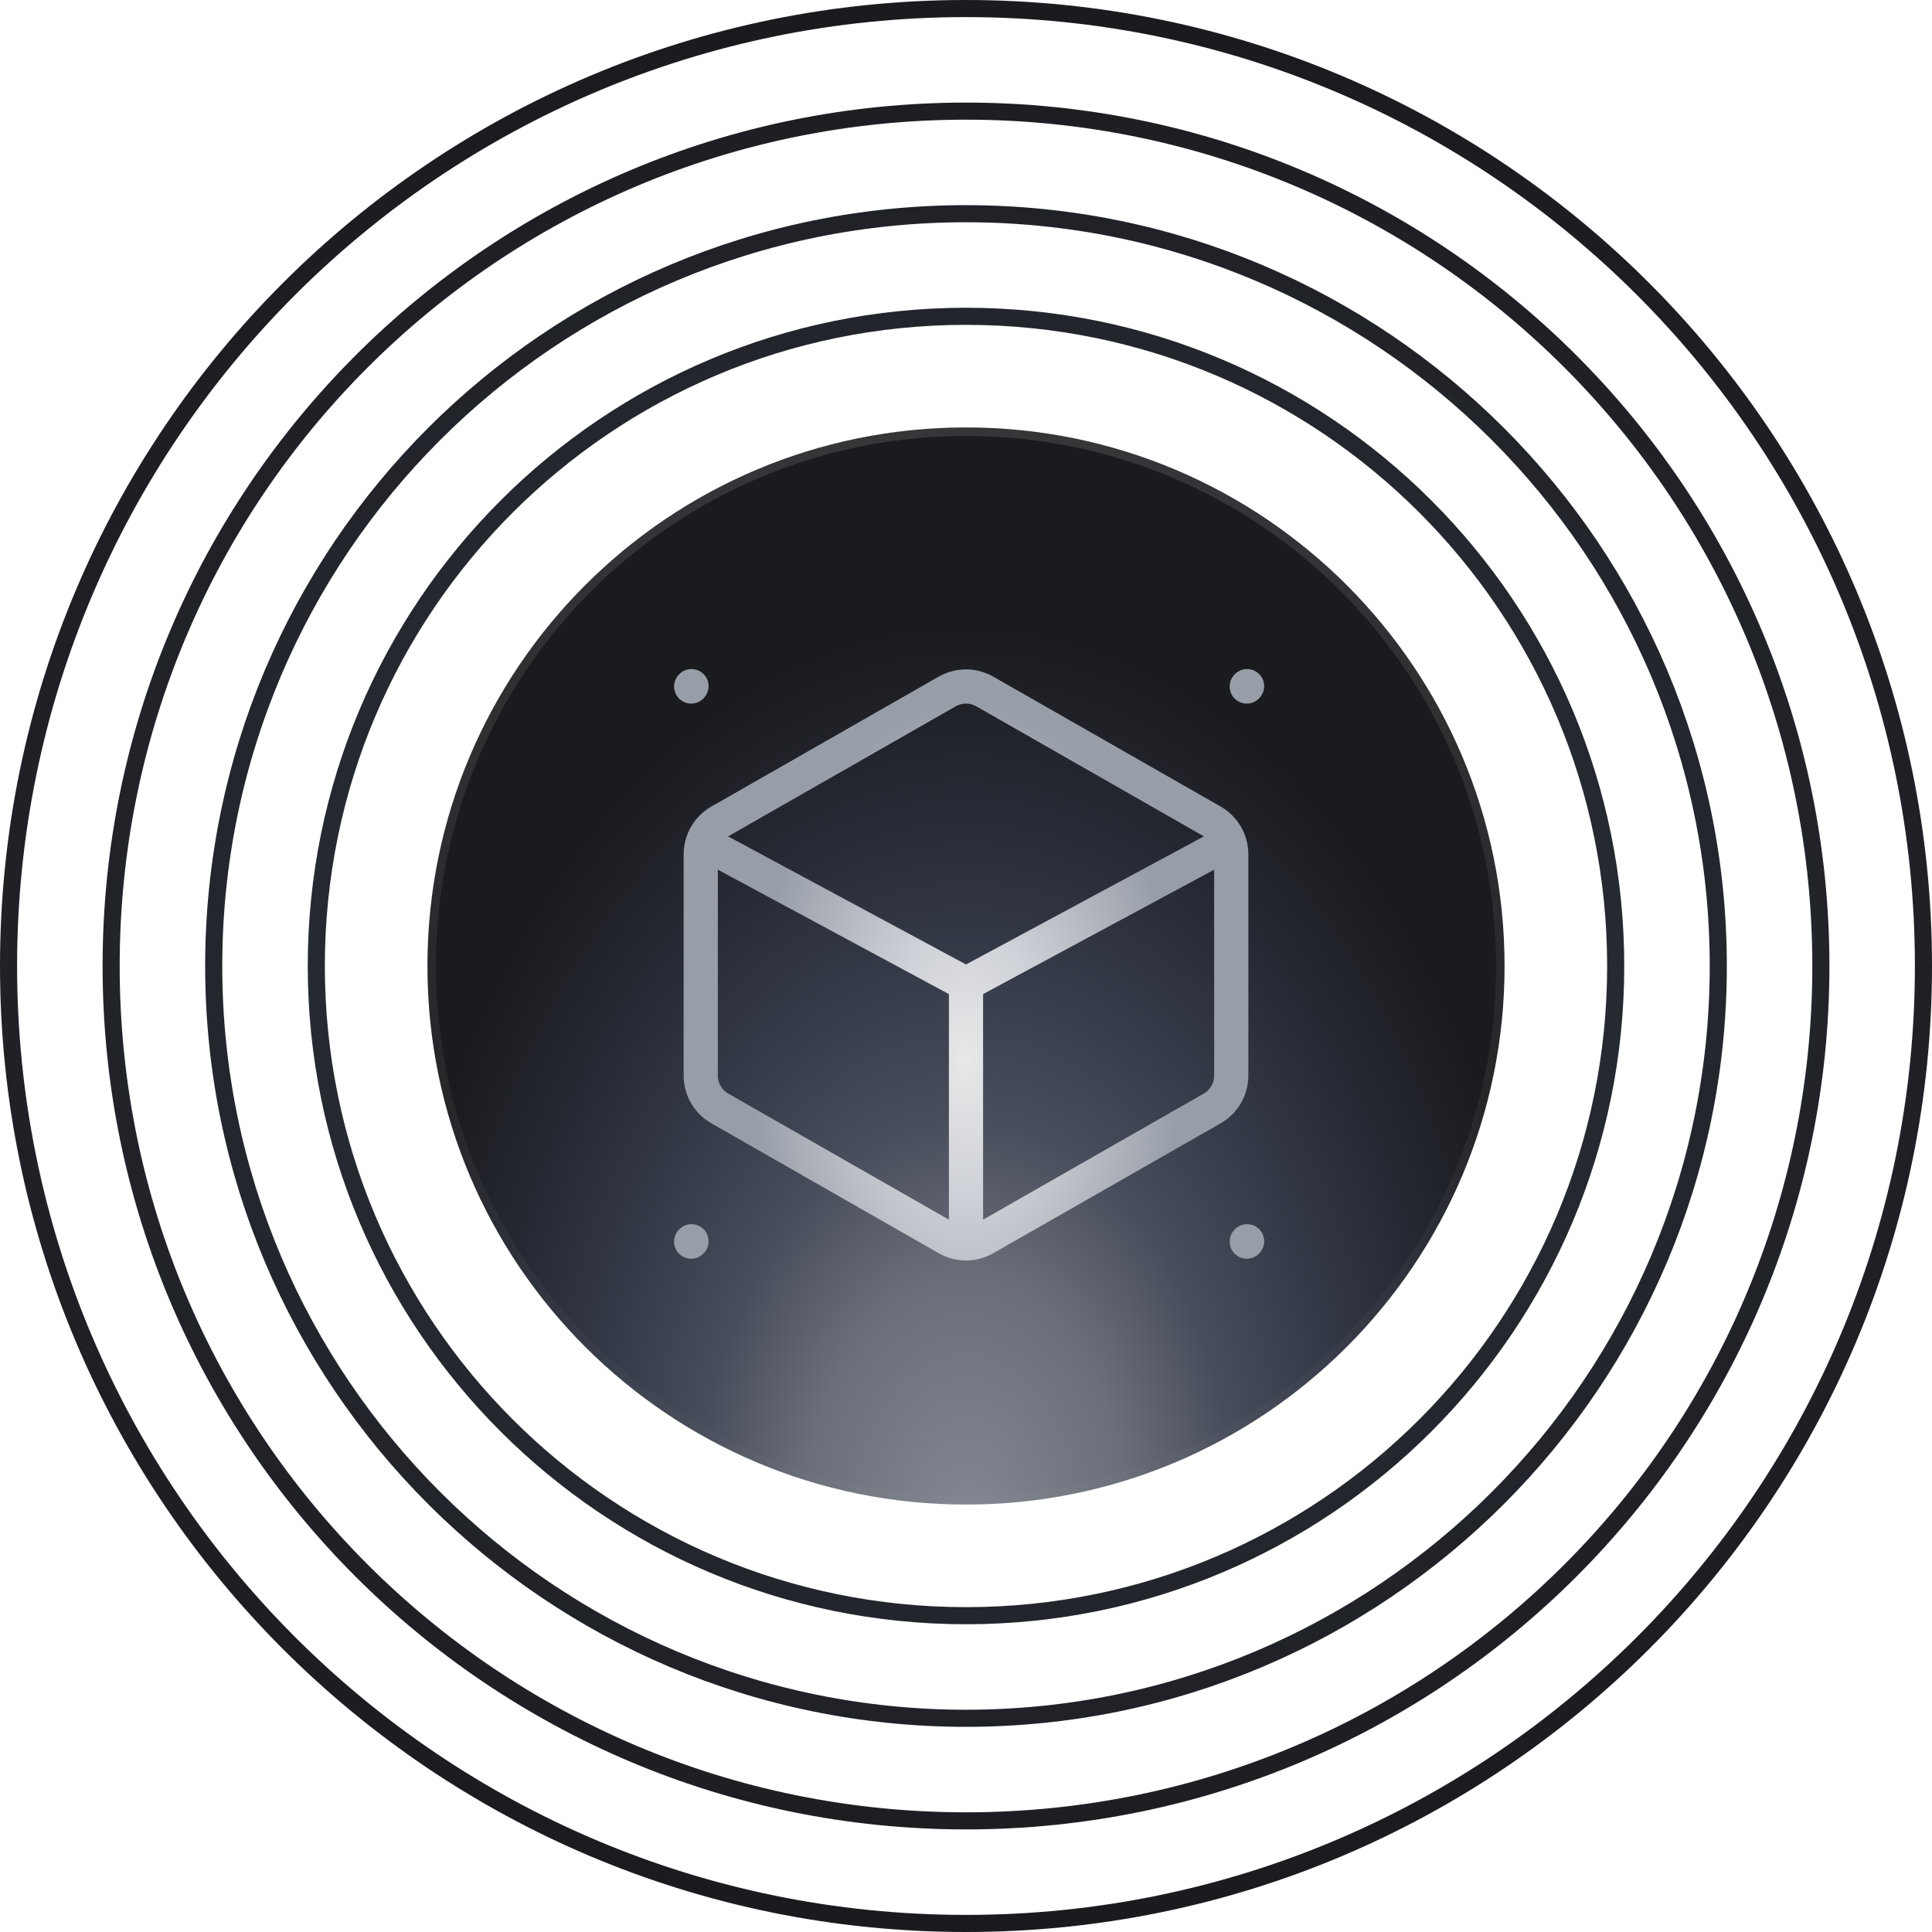
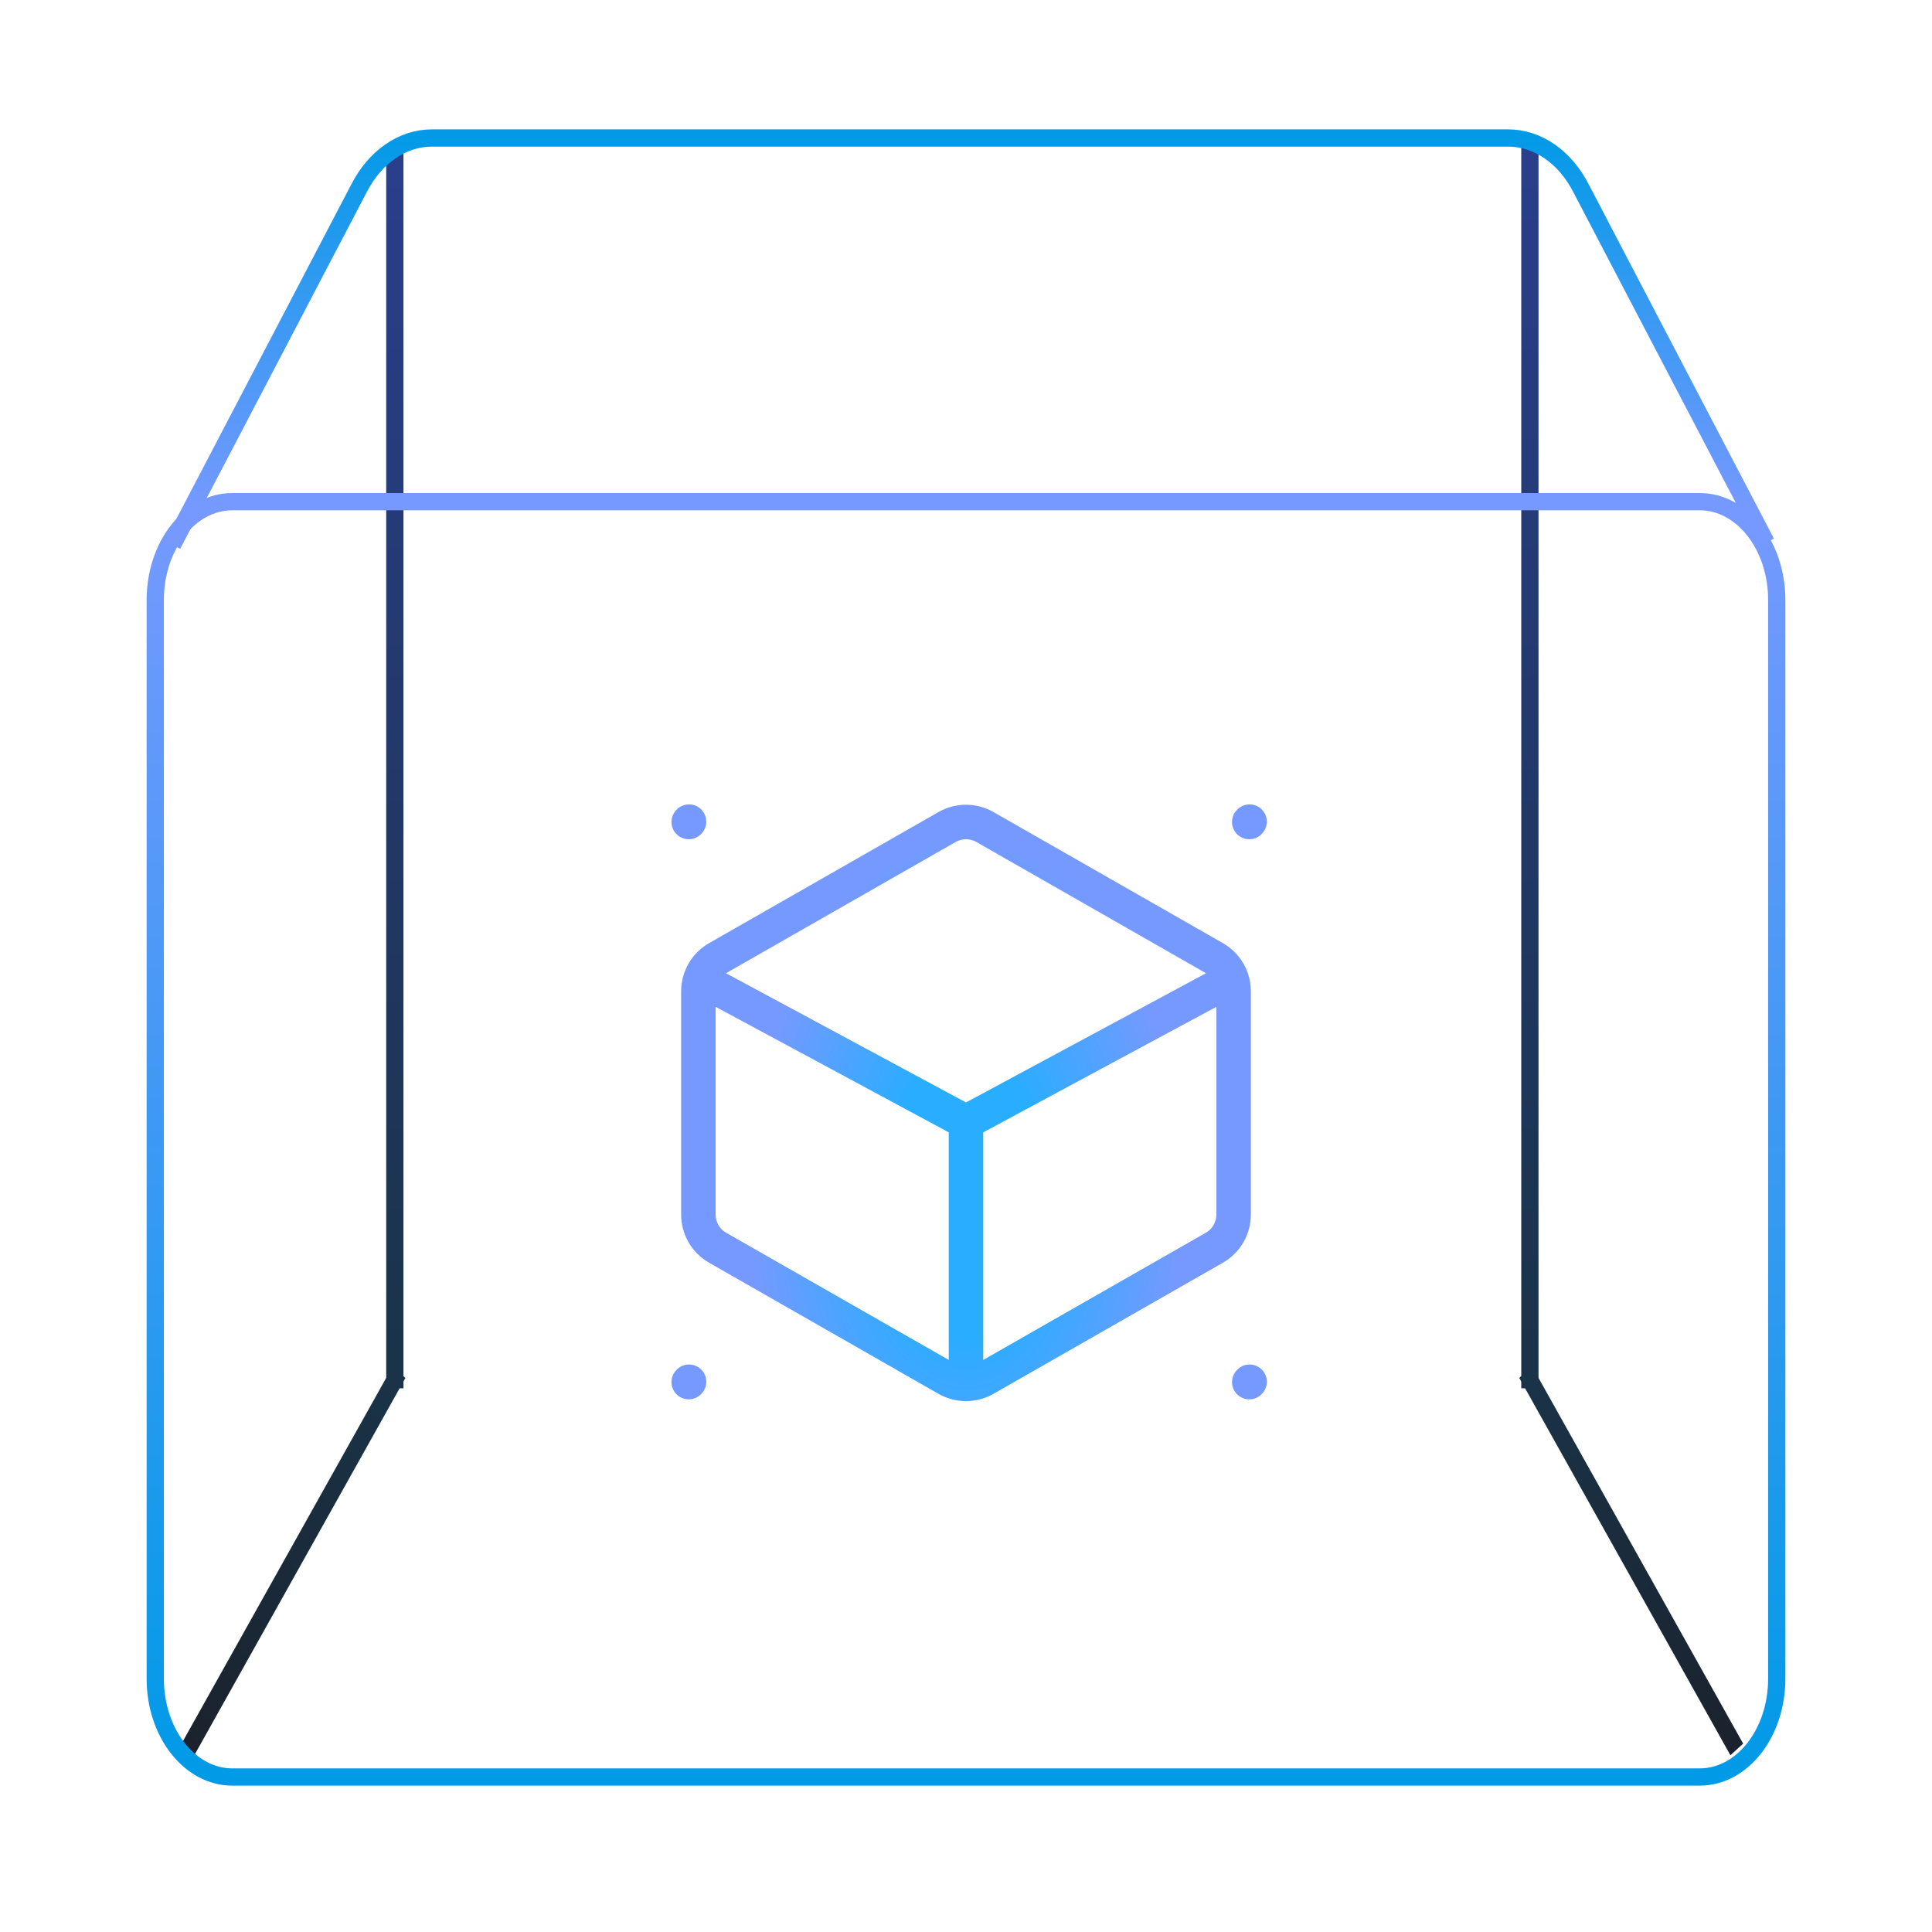
- <svg xmlns="http://www.w3.org/2000/svg" width="113" height="113" viewBox="0 0 113 113" fill="none">
-   <path d="M94.5 56.5C94.5 77.487 77.487 94.5 56.5 94.5C35.513 94.5 18.5 77.487 18.5 56.5C18.5 35.513 35.513 18.5 56.5 18.5C77.487 18.5 94.5 35.513 94.5 56.5Z" stroke="url(#paint0_radial_7856_801)" />
-   <path d="M100.5 56.5C100.5 80.8 80.8 100.5 56.5 100.5C32.2 100.5 12.5 80.8 12.5 56.5C12.5 32.2 32.2 12.5 56.5 12.5C80.8 12.5 100.5 32.2 100.5 56.5Z" stroke="url(#paint1_radial_7856_801)" />
-   <path d="M106.5 56.5C106.5 84.114 84.114 106.5 56.5 106.5C28.886 106.5 6.5 84.114 6.5 56.5C6.5 28.886 28.886 6.5 56.5 6.5C84.114 6.5 106.5 28.886 106.5 56.5Z" stroke="url(#paint2_radial_7856_801)" />
-   <path d="M112.5 56.5C112.5 87.428 87.428 112.5 56.5 112.5C25.572 112.5 0.5 87.428 0.5 56.5C0.5 25.572 25.572 0.5 56.5 0.5C87.428 0.5 112.5 25.572 112.5 56.5Z" stroke="url(#paint3_radial_7856_801)" />
-   <path d="M56.5 25C73.897 25 88 39.103 88 56.5C88 73.897 73.897 88 56.5 88C39.103 88 25 73.897 25 56.5C25 39.103 39.103 25 56.5 25Z" fill="url(#paint4_radial_7856_801)" />
-   <path d="M56.5 25C73.897 25 88 39.103 88 56.5C88 73.897 73.897 88 56.5 88C39.103 88 25 73.897 25 56.5C25 39.103 39.103 25 56.5 25Z" stroke="url(#paint5_linear_7856_801)" />
-   <mask id="mask0_7856_801" style="mask-type:alpha" maskUnits="userSpaceOnUse" x="39" y="39" width="35" height="35">
-     <path d="M42.094 49.789L56.5 57.546M56.5 57.546L70.906 49.789M56.5 57.546V71.952M40.426 40.152L40.444 40.132M40.426 72.621L40.444 72.601M72.921 40.152L72.939 40.132M72.922 72.621L72.941 72.601M57.599 72.432L70.897 64.833C71.588 64.439 72.014 63.704 72.014 62.909V49.967C72.014 49.172 71.588 48.437 70.897 48.043L57.599 40.444C56.918 40.055 56.082 40.055 55.401 40.444L42.102 48.043C41.412 48.437 40.986 49.172 40.986 49.967V62.909C40.986 63.704 41.412 64.439 42.102 64.833L55.401 72.432C56.082 72.821 56.918 72.821 57.599 72.432Z" stroke="black" stroke-width="2" stroke-linecap="round" stroke-linejoin="round" />
+ <svg xmlns="http://www.w3.org/2000/svg" width="112" height="112" viewBox="0 0 112 112" fill="none">
+   <path d="M22.889 8.98L22.889 79.98" stroke="url(#paint0_linear_7856_801)" stroke-miterlimit="10" stroke-linecap="square" />
+   <path d="M88.689 8.98L88.689 79.98" stroke="url(#paint1_linear_7856_801)" stroke-miterlimit="10" stroke-linecap="square" />
+   <path d="M10.769 100.643L10.525 101.079L11.264 101.753L11.508 101.317L11.139 100.98L10.769 100.643ZM23.258 80.317L23.503 79.88L22.764 79.207L22.519 79.643L22.889 79.98L23.258 80.317ZM11.139 100.98L11.508 101.317L23.258 80.317L22.889 79.98L22.519 79.643L10.769 100.643L11.139 100.98Z" fill="url(#paint2_linear_7856_801)" />
+   <path d="M100.808 100.643L101.052 101.079L100.314 101.753L100.069 101.317L100.439 100.98L100.808 100.643ZM88.319 80.317L88.075 79.88L88.814 79.207L89.058 79.643L88.689 79.98L88.319 80.317ZM100.439 100.98L100.069 101.317L88.319 80.317L88.689 79.98L89.058 79.643L100.808 100.643L100.439 100.98Z" fill="url(#paint3_linear_7856_801)" />
+   <path d="M98.536 29.083H13.464C10.999 29.083 9 31.634 9 34.782V97.316C9 100.464 10.999 103.015 13.464 103.015H98.536C101.001 103.015 103 100.464 103 97.316V34.782C103 31.634 101.001 29.083 98.536 29.083Z" stroke="url(#paint4_linear_7856_801)" stroke-miterlimit="10" />
+   <path d="M10 31.586L20.801 10.937C21.73 9.105 23.323 8 25.034 8H87.433C89.142 8 90.737 9.105 91.666 10.937L102.392 31.453" stroke="url(#paint5_linear_7856_801)" stroke-miterlimit="10" />
+   <mask id="mask0_7856_801" style="mask-type:alpha" maskUnits="userSpaceOnUse" x="38" y="46" width="36" height="36">
+     <path d="M41.594 57.289L56 65.046M56 65.046L70.406 57.289M56 65.046V79.452M39.926 47.652L39.944 47.632M39.926 80.121L39.944 80.101M72.421 47.652L72.439 47.632M72.422 80.121L72.441 80.101M57.099 79.932L70.397 72.333C71.088 71.939 71.514 71.204 71.514 70.409V57.467C71.514 56.672 71.088 55.937 70.397 55.543L57.099 47.944C56.418 47.555 55.582 47.555 54.901 47.944L41.602 55.543C40.912 55.937 40.486 56.672 40.486 57.467V70.409C40.486 71.204 40.912 71.939 41.602 72.333L54.901 79.932C55.582 80.321 56.418 80.321 57.099 79.932Z" stroke="black" stroke-width="2" stroke-linecap="round" stroke-linejoin="round" />
  </mask>
  <g mask="url(#mask0_7856_801)">
-     <rect width="40" height="40" transform="translate(36.5 36.5)" fill="url(#paint6_radial_7856_801)" />
+     <rect width="40" height="40" transform="translate(36 44)" fill="url(#paint6_radial_7856_801)" />
  </g>
  <defs>
-     <radialGradient id="paint0_radial_7856_801" cx="0" cy="0" r="1" gradientUnits="userSpaceOnUse" gradientTransform="translate(56.5 56.5) rotate(90) scale(56 68.1429)">
-       <stop stop-color="#343A47" />
-       <stop offset="1" stop-color="#1A1B1E" />
-     </radialGradient>
-     <radialGradient id="paint1_radial_7856_801" cx="0" cy="0" r="1" gradientUnits="userSpaceOnUse" gradientTransform="translate(56.5 56.5) rotate(90) scale(56 68.1429)">
-       <stop stop-color="#343A47" />
-       <stop offset="1" stop-color="#1A1B1E" />
-     </radialGradient>
-     <radialGradient id="paint2_radial_7856_801" cx="0" cy="0" r="1" gradientUnits="userSpaceOnUse" gradientTransform="translate(56.5 56.5) rotate(90) scale(56 68.1429)">
-       <stop stop-color="#343A47" />
-       <stop offset="1" stop-color="#1A1B1E" />
-     </radialGradient>
-     <radialGradient id="paint3_radial_7856_801" cx="0" cy="0" r="1" gradientUnits="userSpaceOnUse" gradientTransform="translate(56.5 56.5) rotate(90) scale(56 68.1429)">
-       <stop stop-color="#343A47" />
-       <stop offset="1" stop-color="#1A1B1E" />
-     </radialGradient>
-     <radialGradient id="paint4_radial_7856_801" cx="0" cy="0" r="1" gradientUnits="userSpaceOnUse" gradientTransform="translate(56.5 89.5) rotate(-90) scale(53 34.617)">
-       <stop stop-color="#848892" />
-       <stop offset="0.274" stop-color="#6B6F79" />
-       <stop offset="0.457" stop-color="#484D5B" />
-       <stop offset="0.631" stop-color="#343A47" />
-       <stop offset="0.837" stop-color="#242730" />
-       <stop offset="1" stop-color="#1A1B1E" />
-     </radialGradient>
-     <linearGradient id="paint5_linear_7856_801" x1="56.5" y1="24.5" x2="56.5" y2="88.5" gradientUnits="userSpaceOnUse">
-       <stop stop-color="white" stop-opacity="0.12" />
-       <stop offset="1" stop-color="white" stop-opacity="0.01" />
+     <linearGradient id="paint0_linear_7856_801" x1="22.426" y1="79.719" x2="22.426" y2="-22.505" gradientUnits="userSpaceOnUse">
+       <stop stop-color="#1A3348" />
+       <stop offset="1" stop-color="#3143A9" />
+     </linearGradient>
+     <linearGradient id="paint1_linear_7856_801" x1="89.151" y1="79.719" x2="89.151" y2="-22.505" gradientUnits="userSpaceOnUse">
+       <stop stop-color="#1A3348" />
+       <stop offset="1" stop-color="#3143A9" />
+     </linearGradient>
+     <linearGradient id="paint2_linear_7856_801" x1="23.187" y1="80.369" x2="0.453" y2="105.3" gradientUnits="userSpaceOnUse">
+       <stop stop-color="#1A3348" />
+       <stop offset="1" stop-color="#1B1B22" />
+     </linearGradient>
+     <linearGradient id="paint3_linear_7856_801" x1="88.39" y1="80.369" x2="111.124" y2="105.3" gradientUnits="userSpaceOnUse">
+       <stop stop-color="#1A3348" />
+       <stop offset="1" stop-color="#1B1B22" />
+     </linearGradient>
+     <linearGradient id="paint4_linear_7856_801" x1="56" y1="103.508" x2="56" y2="29.508" gradientUnits="userSpaceOnUse">
+       <stop stop-color="#009AE7" />
+       <stop offset="1" stop-color="#7699FF" />
+     </linearGradient>
+     <linearGradient id="paint5_linear_7856_801" x1="56.196" y1="29.508" x2="56.196" y2="7.508" gradientUnits="userSpaceOnUse">
+       <stop stop-color="#7699FF" />
+       <stop offset="1" stop-color="#009AE7" />
    </linearGradient>
    <radialGradient id="paint6_radial_7856_801" cx="0" cy="0" r="1" gradientUnits="userSpaceOnUse" gradientTransform="translate(20 25.5) rotate(-90) scale(21 12.5457)">
-       <stop stop-color="#E7E8E9" />
-       <stop offset="0.38" stop-color="#CED1D7" />
-       <stop offset="1" stop-color="#989EA8" />
+       <stop stop-color="#29ADFF" />
+       <stop offset="0.38" stop-color="#29ADFF" />
+       <stop offset="1" stop-color="#7699FF" />
    </radialGradient>
  </defs>
</svg>
